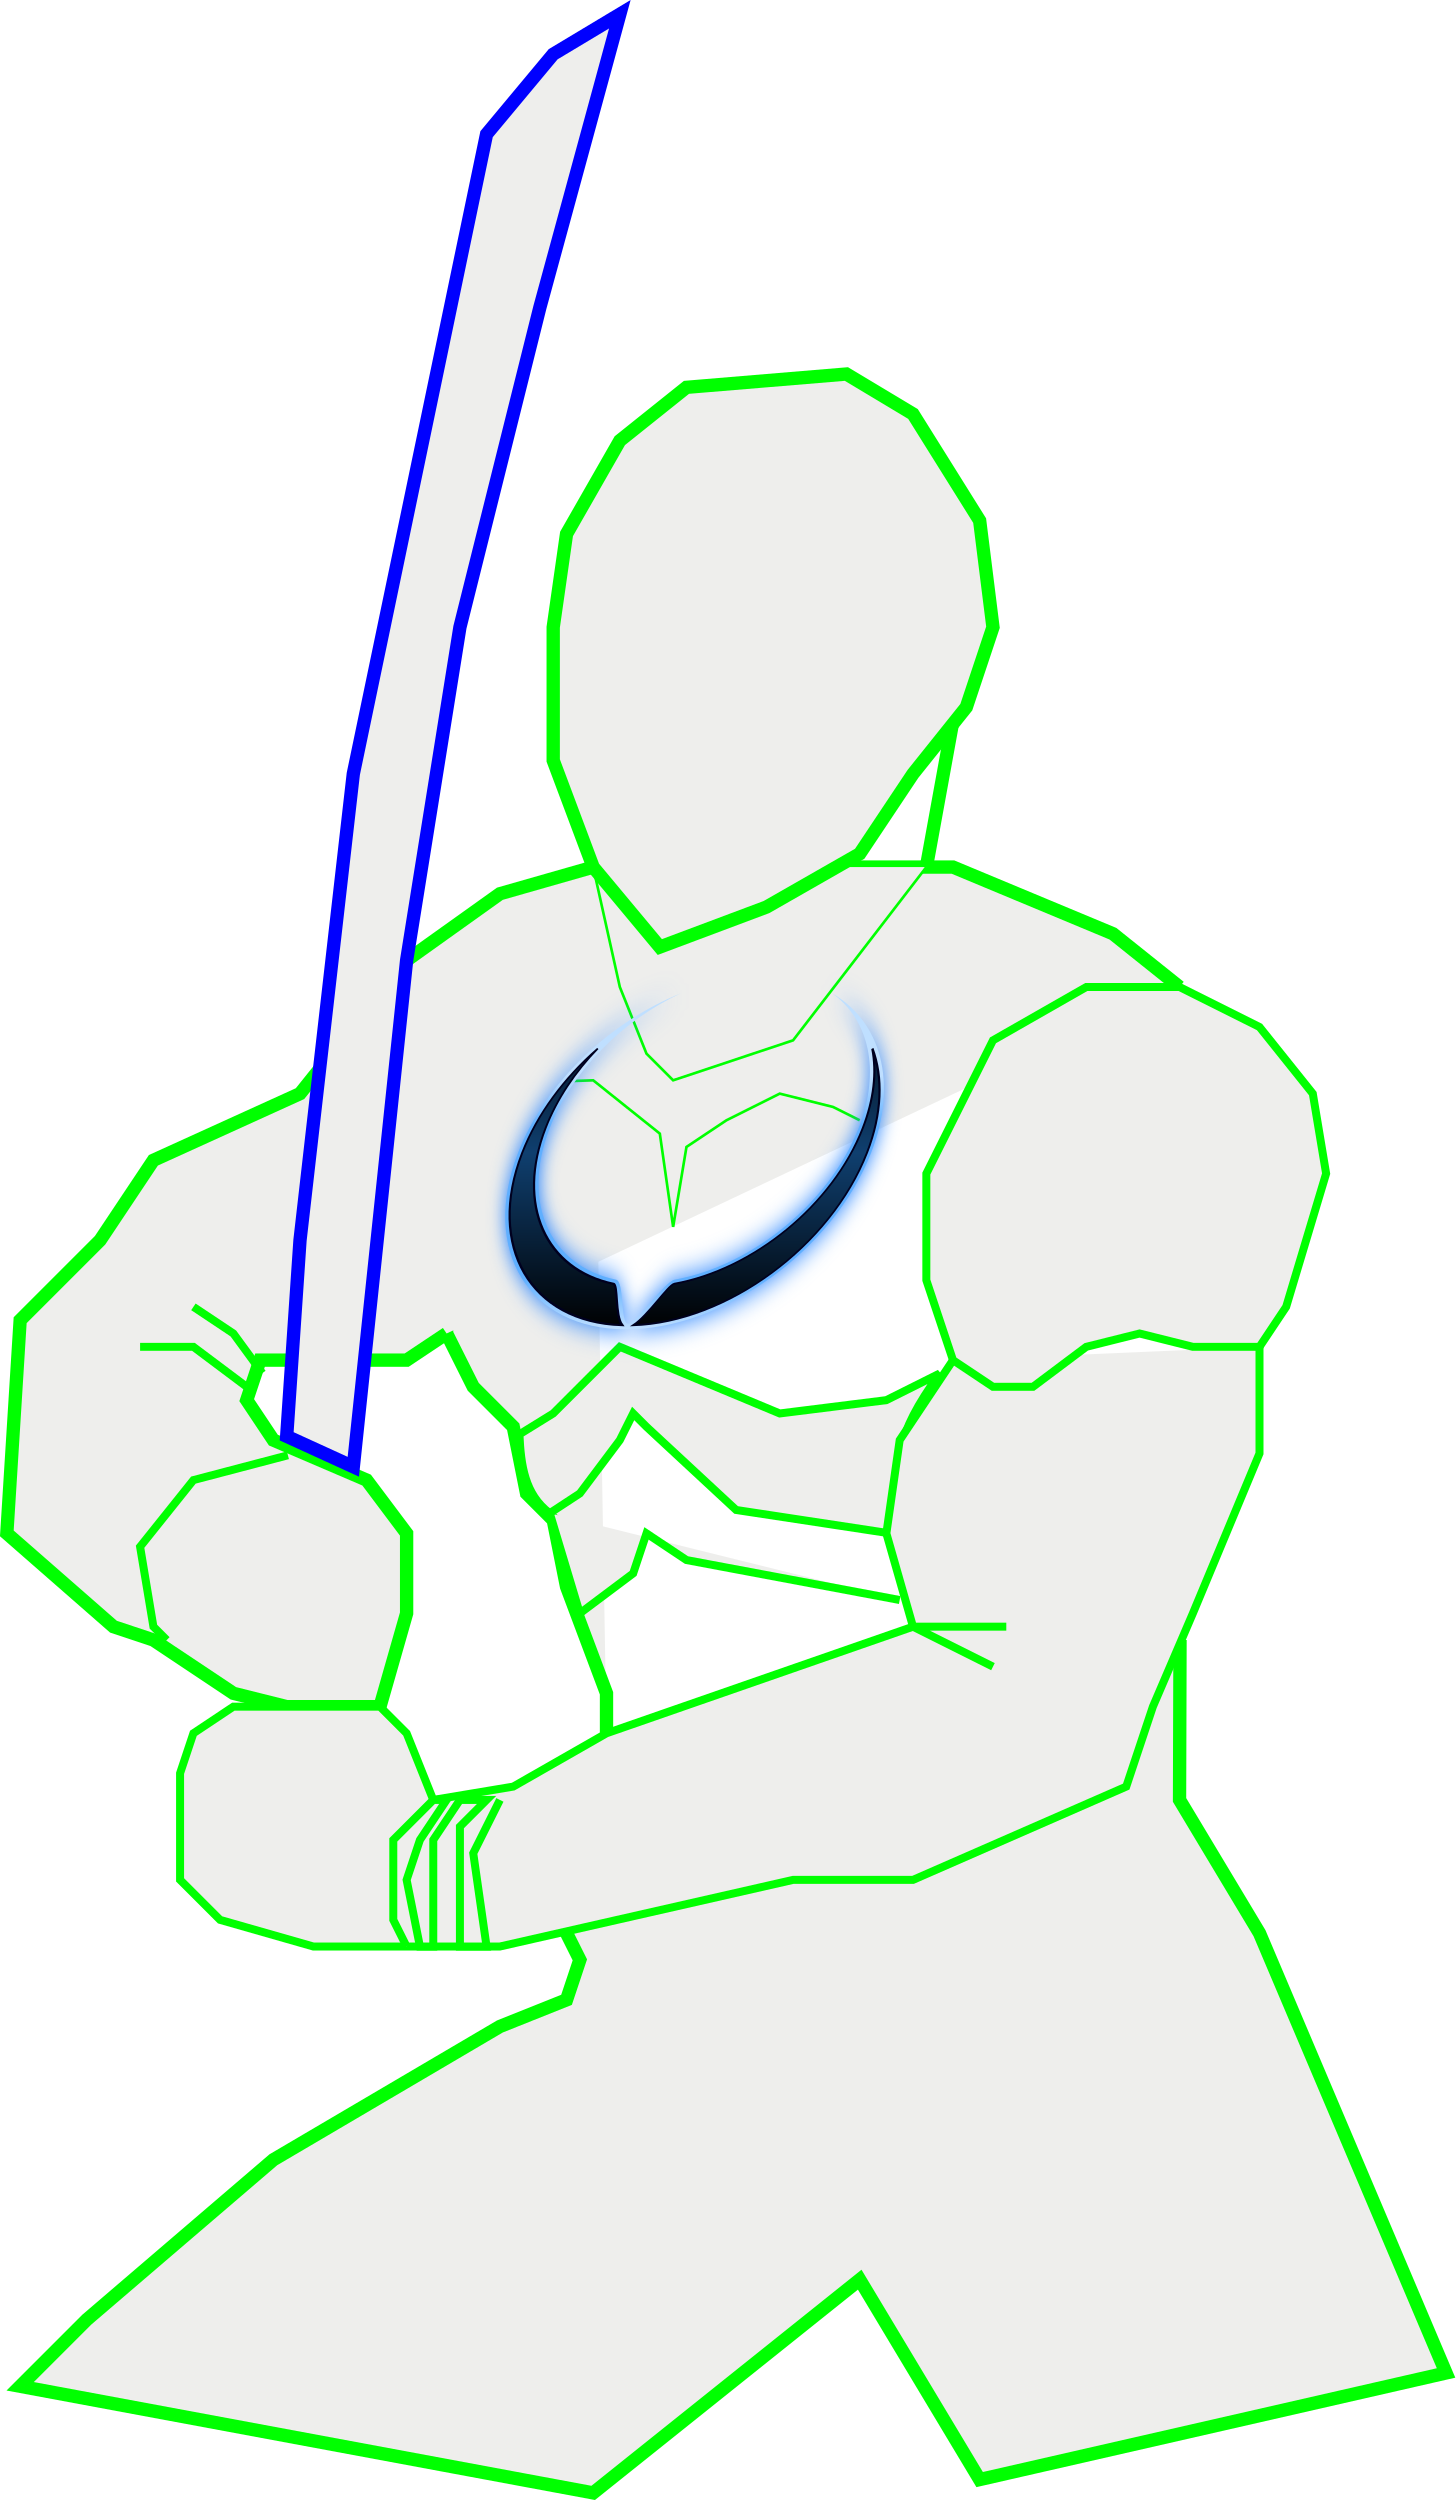
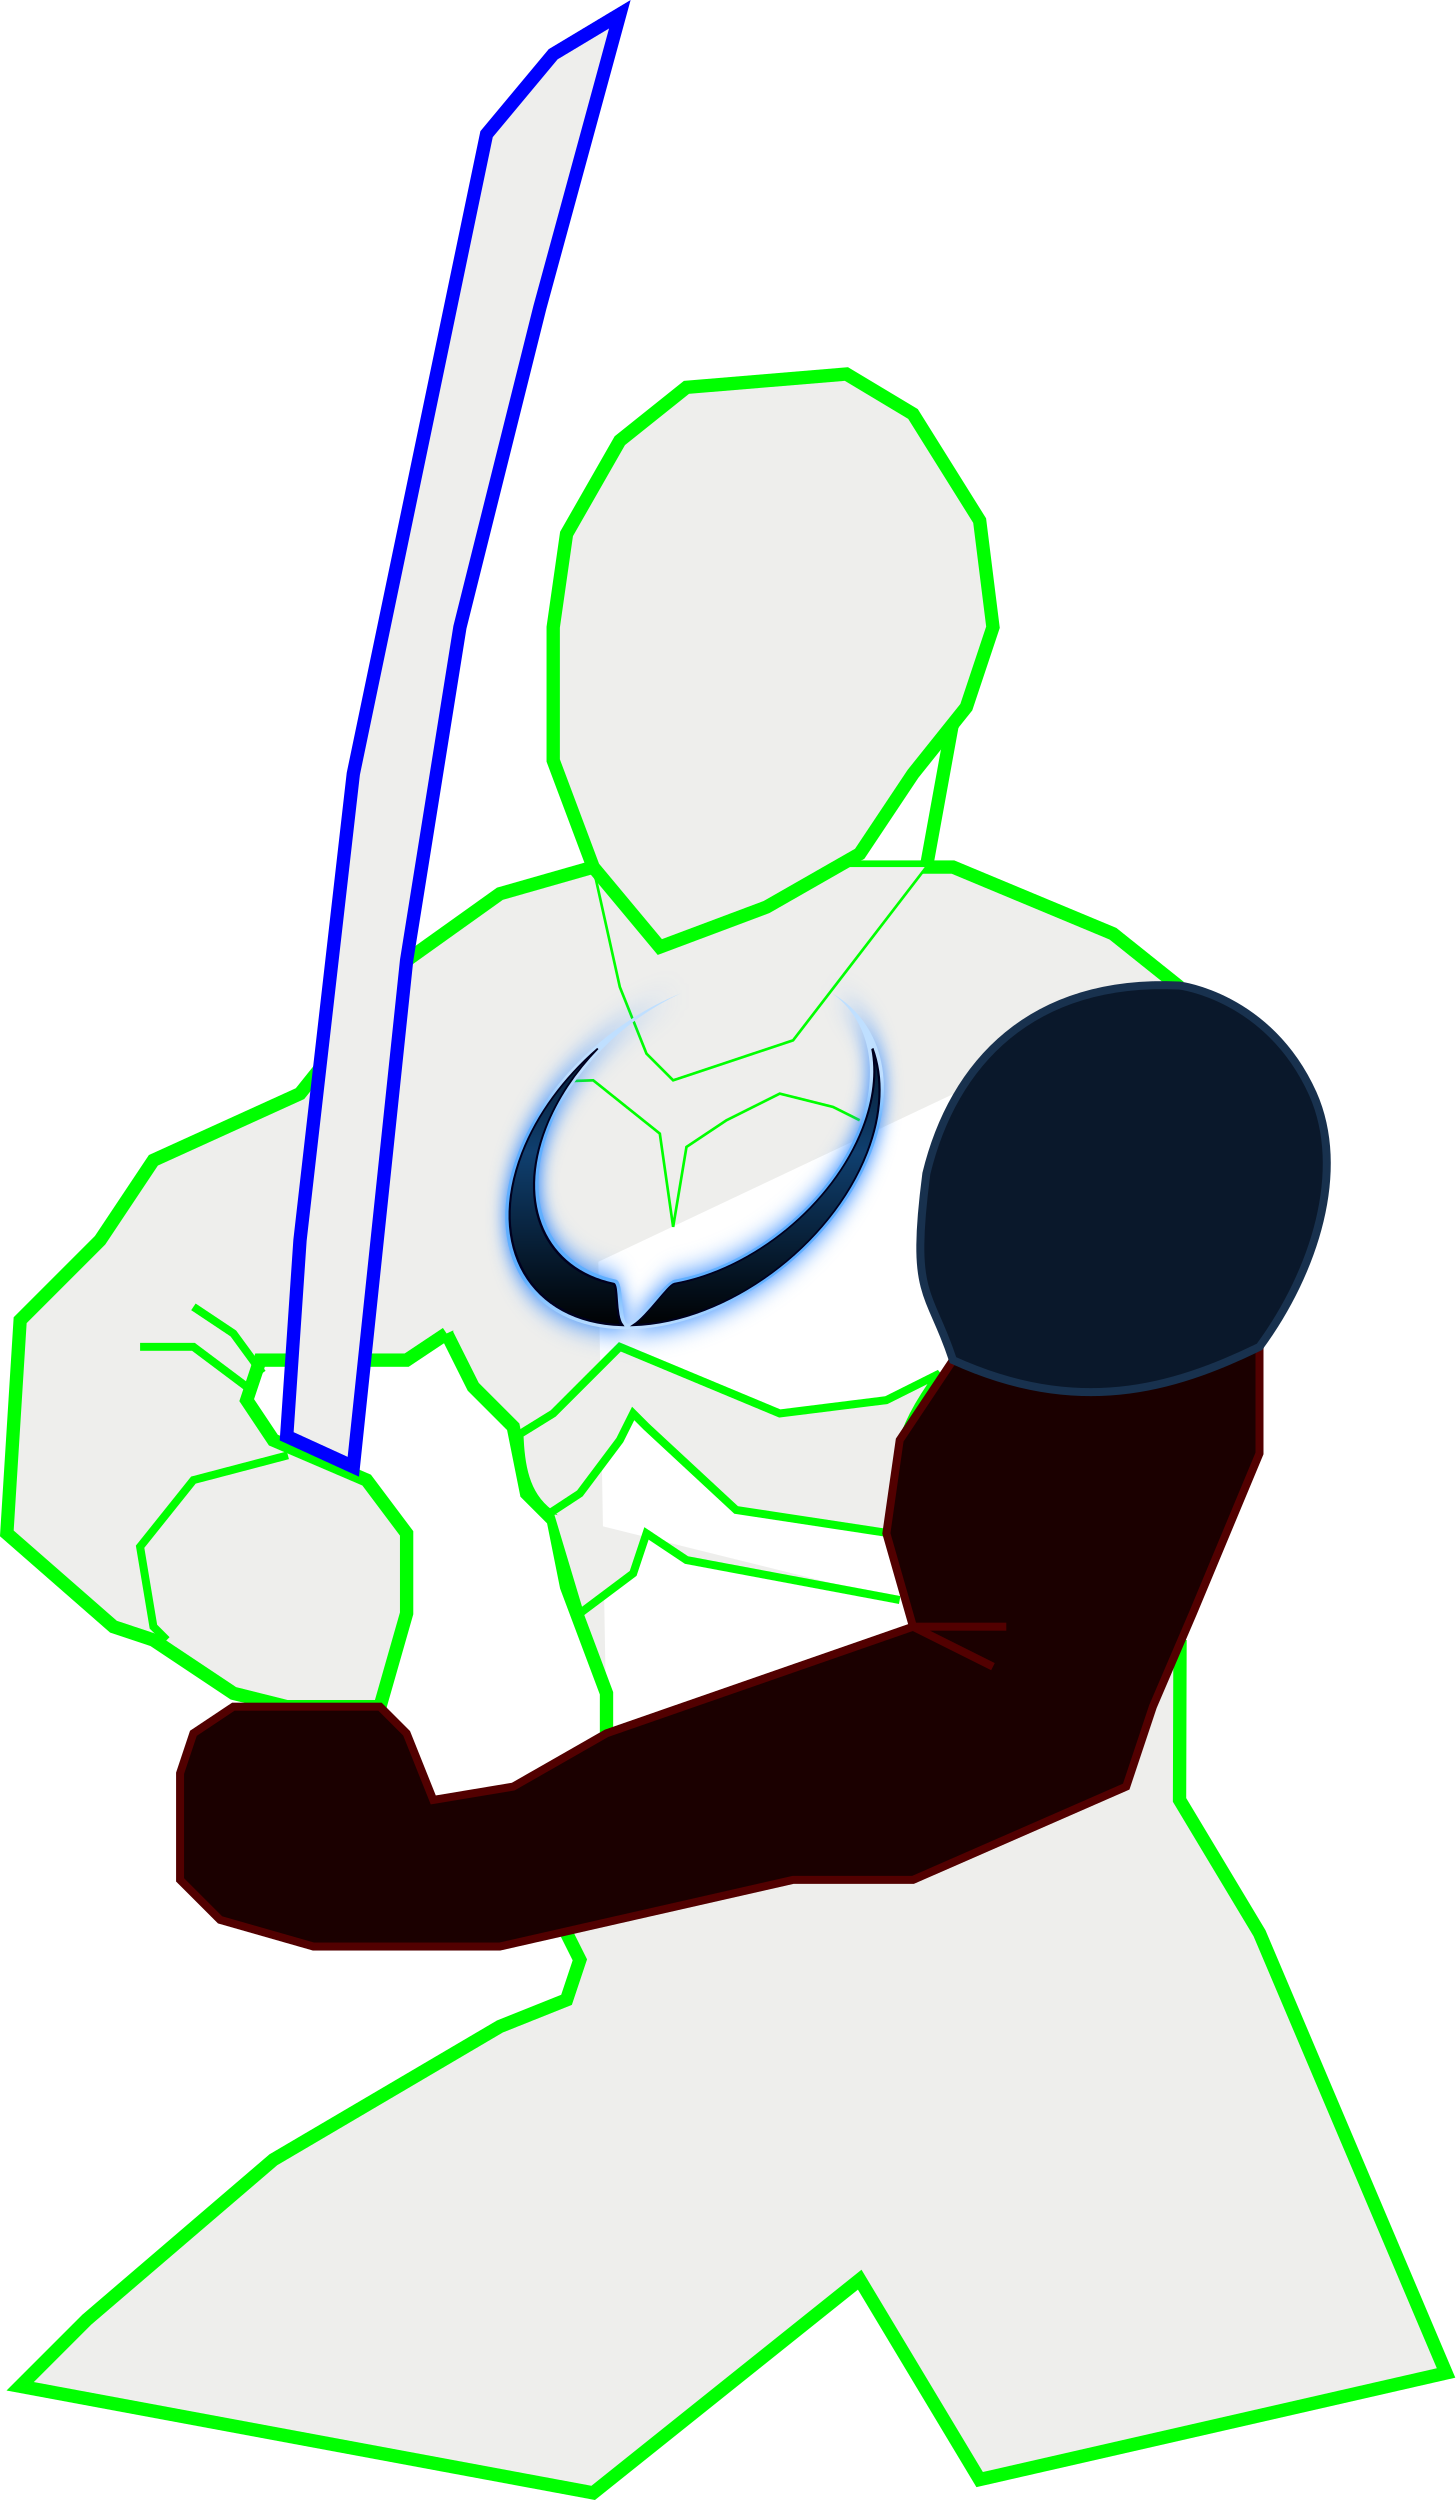
<svg xmlns="http://www.w3.org/2000/svg" xmlns:ns1="http://www.openswatchbook.org/uri/2009/osb" xmlns:xlink="http://www.w3.org/1999/xlink" width="546.031" height="938" id="svg2" version="1.1">
  <defs id="defs4">
    <linearGradient ns1:paint="solid" id="linearGradient3905">
      <stop offset="0" style="stop-color:#313131;stop-opacity:1;" id="stop3907" />
    </linearGradient>
    <linearGradient ns1:paint="solid" id="linearGradient3901">
      <stop offset="0" style="stop-color:#1e1e1e;stop-opacity:1;" id="stop3903" />
    </linearGradient>
    <linearGradient ns1:paint="solid" id="linearGradient3897">
      <stop offset="0" style="stop-color:#b1b1b1;stop-opacity:1;" id="stop3899" />
    </linearGradient>
    <linearGradient ns1:paint="solid" id="linearGradient3893">
      <stop offset="0" style="stop-color:#9c9c9c;stop-opacity:1;" id="stop3895" />
    </linearGradient>
    <linearGradient ns1:paint="solid" id="linearGradient3878">
      <stop offset="0" style="stop-color:#21466b;stop-opacity:1;" id="stop3880" />
    </linearGradient>
    <linearGradient ns1:paint="solid" id="linearGradient3874">
      <stop offset="0" style="stop-color:#1f3950;stop-opacity:1;" id="stop3876" />
    </linearGradient>
    <linearGradient ns1:paint="solid" id="linearGradient3870">
      <stop offset="0" style="stop-color:#4c3450;stop-opacity:1;" id="stop3872" />
    </linearGradient>
    <linearGradient ns1:paint="solid" id="linearGradient3866">
      <stop offset="0" style="stop-color:#371f3d;stop-opacity:1;" id="stop3868" />
    </linearGradient>
    <linearGradient ns1:paint="solid" id="linearGradient3851">
-       <stop offset="0" style="stop-color:#22446d;stop-opacity:1;" id="stop3853" />
+       <stop offset="0" style="stop-color:#18314e;stop-opacity:1;" id="stop3853" />
    </linearGradient>
    <linearGradient ns1:paint="solid" id="linearGradient3836">
-       <stop offset="0" style="stop-color:#122b4e;stop-opacity:1;" id="stop3838" />
+       <stop offset="0" style="stop-color:#0a182b;stop-opacity:1;" id="stop3838" />
    </linearGradient>
    <linearGradient ns1:paint="solid" id="linearGradient3821">
-       <stop offset="0" style="stop-color:#920000;stop-opacity:1;" id="stop3823" />
+       <stop offset="0" style="stop-color:#520000;stop-opacity:1;" id="stop3823" />
    </linearGradient>
    <linearGradient ns1:paint="solid" id="linearGradient3813">
-       <stop offset="0" style="stop-color:#700000;stop-opacity:1;" id="stop3815" />
-       <stop id="stop3817" style="stop-color:#700000;stop-opacity:1;" offset="1" />
+       <stop offset="0" style="stop-color:#1b0000;stop-opacity:1;" id="stop3815" />
+       <stop id="stop3817" style="stop-color:#1b0000;stop-opacity:1;" offset="1" />
    </linearGradient>
    <linearGradient ns1:paint="solid" id="linearGradient3798">
      <stop offset="0" style="stop-color:#38650b;stop-opacity:1;" id="stop3800" />
    </linearGradient>
    <linearGradient ns1:paint="solid" id="linearGradient3783">
      <stop offset="0" style="stop-color:#214103;stop-opacity:1;" id="stop3785" />
    </linearGradient>
    <linearGradient ns1:paint="solid" id="linearGradient3779">
      <stop offset="0" style="stop-color:#bd5d00;stop-opacity:1;" id="stop3781" />
    </linearGradient>
    <linearGradient ns1:paint="solid" id="linearGradient3775">
      <stop offset="0" style="stop-color:#8e3f00;stop-opacity:1;" id="stop3777" />
    </linearGradient>
    <linearGradient id="linearGradient3698">
      <stop style="stop-color:#000000;stop-opacity:1;" offset="0" id="stop3700" />
      <stop id="stop3706" offset="0.5" style="stop-color:#0f3f6f;stop-opacity:1;" />
      <stop style="stop-color:#000000;stop-opacity:1;" offset="1" id="stop3702" />
    </linearGradient>
    <linearGradient id="linearGradient3606">
      <stop style="stop-color:#bfdfff;stop-opacity:1;" offset="0" id="stop3608" />
      <stop id="stop3616" offset="0.2" style="stop-color:#5fafff;stop-opacity:1;" />
      <stop id="stop3614" offset="0.8" style="stop-color:#5fafff;stop-opacity:1;" />
      <stop style="stop-color:#bfdfff;stop-opacity:1;" offset="1" id="stop3610" />
    </linearGradient>
    <linearGradient id="linearGradient2987">
      <stop style="stop-color:#bfdfff;stop-opacity:1;" offset="0" id="stop2989" />
      <stop id="stop2991" offset="0.2" style="stop-color:#5fafff;stop-opacity:1;" />
      <stop id="stop2993" offset="0.8" style="stop-color:#5fafff;stop-opacity:1;" />
      <stop style="stop-color:#bfdfff;stop-opacity:1;" offset="1" id="stop2995" />
    </linearGradient>
    <linearGradient id="linearGradient3674">
      <stop style="stop-color:#000000;stop-opacity:1;" offset="0" id="stop3676" />
      <stop style="stop-color:#4f0700;stop-opacity:1;" offset="1" id="stop3678" />
    </linearGradient>
    <linearGradient id="linearGradient3666">
      <stop style="stop-color:#3f0f00;stop-opacity:1;" offset="0" id="stop3668" />
      <stop id="stop3671" offset="0.75" style="stop-color:#ff7f00;stop-opacity:1;" />
      <stop style="stop-color:#ff9f3f;stop-opacity:1;" offset="1" id="stop3670" />
    </linearGradient>
    <radialGradient xlink:href="#linearGradient3663" id="radialGradient3688" cx="24" cy="24" fx="24" fy="24" r="24" gradientUnits="userSpaceOnUse" />
    <linearGradient id="linearGradient3663">
      <stop style="stop-color:#00070f;stop-opacity:1;" offset="0" id="stop3667" />
      <stop id="stop3659" offset="0.94" style="stop-color:#00070f;stop-opacity:1;" />
      <stop id="stop3690" offset="1" style="stop-color:#00070f;stop-opacity:0;" />
    </linearGradient>
    <linearGradient gradientUnits="userSpaceOnUse" y2="440" x2="1024" y1="640" x1="1024" id="linearGradient4214" xlink:href="#linearGradient3699" />
    <linearGradient gradientUnits="userSpaceOnUse" y2="440" x2="1024" y1="640" x1="1024" id="linearGradient4204-6" xlink:href="#linearGradient3666-1" />
    <linearGradient gradientUnits="userSpaceOnUse" y2="440" x2="1024" y1="640" x1="1024" id="linearGradient4196-6" xlink:href="#linearGradient3674-5" />
    <radialGradient gradientUnits="userSpaceOnUse" r="256" fy="494" fx="1024" cy="494" cx="1024" id="radialGradient3687" xlink:href="#linearGradient3681" />
    <filter color-interpolation-filters="sRGB" id="filter3852">
      <feGaussianBlur id="feGaussianBlur3854" stdDeviation="7.25" />
    </filter>
    <linearGradient gradientUnits="userSpaceOnUse" y2="384" x2="1024" y1="640" x1="1024" id="linearGradient3836-1" xlink:href="#linearGradient3699" />
    <linearGradient gradientUnits="userSpaceOnUse" y2="384" x2="1024" y1="640" x1="1024" id="linearGradient3758" xlink:href="#linearGradient3698-7" />
    <linearGradient gradientTransform="translate(60,-1024)" gradientUnits="userSpaceOnUse" y2="1376" x2="1520" y1="1600" x1="1520" id="linearGradient3750" xlink:href="#linearGradient3698-7" />
    <linearGradient gradientTransform="translate(28,-1024)" gradientUnits="userSpaceOnUse" y2="1376" x2="1392" y1="1600" x1="1392" id="linearGradient3742" xlink:href="#linearGradient3698-7" />
    <linearGradient gradientTransform="translate(12,-1024)" gradientUnits="userSpaceOnUse" y2="1376" x2="1248" y1="1600" x1="1248" id="linearGradient3734" xlink:href="#linearGradient3698-7" />
    <linearGradient gradientTransform="translate(0,-1024)" gradientUnits="userSpaceOnUse" y2="1376" x2="768" y1="1600" x1="768" id="linearGradient3726" xlink:href="#linearGradient3698-7" />
    <linearGradient gradientTransform="translate(0,-1024)" gradientUnits="userSpaceOnUse" y2="1376" x2="576" y1="1600" x1="576" id="linearGradient3718" xlink:href="#linearGradient3698-7" />
    <linearGradient gradientTransform="translate(0,-1024)" gradientUnits="userSpaceOnUse" y2="1376" x2="400" y1="1600" x1="400" id="linearGradient3704" xlink:href="#linearGradient3698-7" />
    <linearGradient gradientUnits="userSpaceOnUse" y2="384" x2="1024" y1="592" x1="1024" id="linearGradient3680" xlink:href="#linearGradient3674-5" />
    <linearGradient gradientUnits="userSpaceOnUse" y2="384" x2="1024" y1="592" x1="1024" id="linearGradient3672" xlink:href="#linearGradient3666-1" />
    <linearGradient gradientTransform="translate(0,-1024)" gradientUnits="userSpaceOnUse" y2="1480" x2="1024" y1="1664" x1="1024" id="linearGradient3664" xlink:href="#linearGradient3606-6" />
    <linearGradient gradientTransform="translate(60,-1024)" gradientUnits="userSpaceOnUse" y2="1480" x2="1528" y1="1592" x1="1528" id="linearGradient3656" xlink:href="#linearGradient3606-6" />
    <linearGradient gradientTransform="translate(28,-1024)" gradientUnits="userSpaceOnUse" y2="1480" x2="1392" y1="1592" x1="1392" id="linearGradient3648" xlink:href="#linearGradient3606-6" />
    <linearGradient gradientTransform="translate(12,-1024)" gradientUnits="userSpaceOnUse" y2="1480" x2="1248" y1="1592" x1="1248" id="linearGradient3640" xlink:href="#linearGradient3606-6" />
    <linearGradient gradientTransform="translate(0,-1024)" gradientUnits="userSpaceOnUse" y2="1480" x2="776" y1="1592" x1="776" id="linearGradient3632" xlink:href="#linearGradient3606-6" />
    <linearGradient gradientTransform="translate(0,-1024)" gradientUnits="userSpaceOnUse" y2="1480" x2="584" y1="1592" x1="584" id="linearGradient3624" xlink:href="#linearGradient3606-6" />
    <linearGradient gradientTransform="translate(0,-1024)" gradientUnits="userSpaceOnUse" y2="1480" x2="408" y1="1592" x1="408" id="linearGradient3612" xlink:href="#linearGradient3606-6" />
    <linearGradient id="linearGradient3606-6">
      <stop id="stop3608-0" offset="0" style="stop-color:#bfdfff;stop-opacity:1;" />
      <stop style="stop-color:#5fafff;stop-opacity:1;" offset="0.2" id="stop3616-5" />
      <stop style="stop-color:#5fafff;stop-opacity:1;" offset="0.8" id="stop3614-1" />
      <stop id="stop3610-8" offset="1" style="stop-color:#bfdfff;stop-opacity:1;" />
    </linearGradient>
    <linearGradient id="linearGradient3666-1">
      <stop id="stop3668-2" offset="0" style="stop-color:#3f0f00;stop-opacity:1;" />
      <stop style="stop-color:#ff7f00;stop-opacity:1;" offset="0.75" id="stop3671-1" />
      <stop id="stop3670-6" offset="1" style="stop-color:#ff9f3f;stop-opacity:1;" />
    </linearGradient>
    <linearGradient id="linearGradient3674-5">
      <stop id="stop3676-4" offset="0" style="stop-color:#000000;stop-opacity:1;" />
      <stop id="stop3678-2" offset="1" style="stop-color:#3f0700;stop-opacity:1;" />
    </linearGradient>
    <linearGradient id="linearGradient3698-7">
      <stop id="stop3700-0" offset="0" style="stop-color:#000000;stop-opacity:1;" />
      <stop style="stop-color:#0f3f6f;stop-opacity:1;" offset="0.5" id="stop3706-5" />
      <stop id="stop3702-0" offset="1" style="stop-color:#000000;stop-opacity:1;" />
    </linearGradient>
    <linearGradient id="linearGradient3699">
      <stop style="stop-color:#3f0f00;stop-opacity:0.498;" offset="0" id="stop3701" />
      <stop id="stop3673" offset="0.75" style="stop-color:#ff7f00;stop-opacity:0.498;" />
      <stop style="stop-color:#ff9f3f;stop-opacity:0.498;" offset="1" id="stop3703" />
    </linearGradient>
    <linearGradient id="linearGradient3681">
      <stop style="stop-color:#1f7fff;stop-opacity:0;" offset="0" id="stop3691" />
      <stop id="stop3695" offset="0.31" style="stop-color:#1f7fff;stop-opacity:0;" />
      <stop style="stop-color:#1f7fff;stop-opacity:0.184;" offset="0.44" id="stop3689" />
      <stop id="stop3704" offset="0.85" style="stop-color:#1f7fff;stop-opacity:0;" />
      <stop id="stop3685" offset="1" style="stop-color:#1f7fff;stop-opacity:0;" />
    </linearGradient>
    <linearGradient xlink:href="#linearGradient3674-5" id="linearGradient4897" gradientUnits="userSpaceOnUse" x1="1024" y1="640" x2="1024" y2="440" gradientTransform="matrix(0.302643,0,0,0.302643,505.283,985.578)" />
    <linearGradient xlink:href="#linearGradient3666-1" id="linearGradient4899" gradientUnits="userSpaceOnUse" x1="1024" y1="640" x2="1024" y2="440" gradientTransform="matrix(0.302643,0,0,0.302643,505.283,985.578)" />
    <linearGradient xlink:href="#linearGradient3674-5" id="linearGradient4937" gradientUnits="userSpaceOnUse" x1="1024" y1="592" x2="1024" y2="384" gradientTransform="matrix(0.302643,0,0,0.302643,505.283,985.578)" />
    <linearGradient xlink:href="#linearGradient3666-1" id="linearGradient4939" gradientUnits="userSpaceOnUse" x1="1024" y1="592" x2="1024" y2="384" gradientTransform="matrix(0.302643,0,0,0.302643,505.283,985.578)" />
    <linearGradient xlink:href="#linearGradient3699" id="linearGradient4955" gradientUnits="userSpaceOnUse" x1="1024" y1="640" x2="1024" y2="384" />
    <linearGradient xlink:href="#linearGradient3674-5" id="linearGradient4957" gradientUnits="userSpaceOnUse" gradientTransform="matrix(0.302643,0,0,0.302643,505.283,985.578)" x1="1024" y1="592" x2="1024" y2="384" />
    <linearGradient xlink:href="#linearGradient3666-1" id="linearGradient4959" gradientUnits="userSpaceOnUse" gradientTransform="matrix(0.302643,0,0,0.302643,505.283,985.578)" x1="1024" y1="592" x2="1024" y2="384" />
    <linearGradient xlink:href="#linearGradient3606-6" id="linearGradient4961" gradientUnits="userSpaceOnUse" gradientTransform="translate(0,-1024)" x1="1024" y1="1664" x2="1024" y2="1480" />
    <linearGradient xlink:href="#linearGradient3698-7" id="linearGradient4963" gradientUnits="userSpaceOnUse" x1="1024" y1="640" x2="1024" y2="384" />
    <linearGradient xlink:href="#linearGradient3699" id="linearGradient4965" gradientUnits="userSpaceOnUse" x1="1024" y1="640" x2="1024" y2="440" />
    <linearGradient xlink:href="#linearGradient3674-5" id="linearGradient4967" gradientUnits="userSpaceOnUse" gradientTransform="matrix(0.302643,0,0,0.302643,505.283,985.578)" x1="1024" y1="640" x2="1024" y2="440" />
    <linearGradient xlink:href="#linearGradient3666-1" id="linearGradient4969" gradientUnits="userSpaceOnUse" gradientTransform="matrix(0.302643,0,0,0.302643,505.283,985.578)" x1="1024" y1="640" x2="1024" y2="440" />
    <filter color-interpolation-filters="sRGB" id="filter3675-9">
      <feGaussianBlur id="feGaussianBlur3677-6" stdDeviation="9.994" />
    </filter>
    <linearGradient xlink:href="#linearGradient3606-6-2" id="linearGradient4961-7" gradientUnits="userSpaceOnUse" gradientTransform="translate(0,-1024)" x1="1024" y1="1664" x2="1024" y2="1480" />
    <linearGradient id="linearGradient3606-6-2">
      <stop id="stop3608-0-3" offset="0" style="stop-color:#bfdfff;stop-opacity:1;" />
      <stop style="stop-color:#5fafff;stop-opacity:1;" offset="0.2" id="stop3616-5-2" />
      <stop style="stop-color:#5fafff;stop-opacity:1;" offset="0.8" id="stop3614-1-6" />
      <stop id="stop3610-8-4" offset="1" style="stop-color:#bfdfff;stop-opacity:1;" />
    </linearGradient>
    <linearGradient xlink:href="#linearGradient3698-7-2" id="linearGradient4963-5" gradientUnits="userSpaceOnUse" x1="1024" y1="640" x2="1024" y2="384" />
    <linearGradient id="linearGradient3698-7-2">
      <stop id="stop3700-0-3" offset="0" style="stop-color:#000000;stop-opacity:1;" />
      <stop style="stop-color:#0f3f6f;stop-opacity:1;" offset="0.5" id="stop3706-5-8" />
      <stop id="stop3702-0-9" offset="1" style="stop-color:#000000;stop-opacity:1;" />
    </linearGradient>
    <linearGradient y2="384" x2="1024" y1="640" x1="1024" gradientUnits="userSpaceOnUse" id="linearGradient4998" xlink:href="#linearGradient3698-7-2" />
    <filter color-interpolation-filters="sRGB" id="filter3675-90">
      <feGaussianBlur id="feGaussianBlur3677-5" stdDeviation="9.994" />
    </filter>
    <linearGradient xlink:href="#linearGradient3606-6-0" id="linearGradient4961-79" gradientUnits="userSpaceOnUse" gradientTransform="translate(0,-1024)" x1="1024" y1="1664" x2="1024" y2="1480" />
    <linearGradient id="linearGradient3606-6-0">
      <stop id="stop3608-0-8" offset="0" style="stop-color:#bfdfff;stop-opacity:1;" />
      <stop style="stop-color:#5fafff;stop-opacity:1;" offset="0.2" id="stop3616-5-1" />
      <stop style="stop-color:#5fafff;stop-opacity:1;" offset="0.8" id="stop3614-1-1" />
      <stop id="stop3610-8-40" offset="1" style="stop-color:#bfdfff;stop-opacity:1;" />
    </linearGradient>
    <linearGradient xlink:href="#linearGradient3698-7-6" id="linearGradient4963-54" gradientUnits="userSpaceOnUse" x1="1024" y1="640" x2="1024" y2="384" />
    <linearGradient id="linearGradient3698-7-6">
      <stop id="stop3700-0-1" offset="0" style="stop-color:#000000;stop-opacity:1;" />
      <stop style="stop-color:#0f3f6f;stop-opacity:1;" offset="0.5" id="stop3706-5-81" />
      <stop id="stop3702-0-8" offset="1" style="stop-color:#000000;stop-opacity:1;" />
    </linearGradient>
    <linearGradient y2="384" x2="1024" y1="640" x1="1024" gradientUnits="userSpaceOnUse" id="linearGradient4998-1" xlink:href="#linearGradient3698-7-6" />
+     <linearGradient xlink:href="#linearGradient3821" id="linearGradient3946" gradientUnits="userSpaceOnUse" />
  </defs>
  <g id="layer1" transform="translate(-39.7126,-218.645)" style="display:inline">
    <path style="fill:#eeeeec;stroke:#00ff00;stroke-width:5;stroke-linecap:butt;stroke-linejoin:miter;stroke-miterlimit:4;stroke-opacity:1;stroke-dasharray:none" d="M 262.275,578.976 242.275,613.976 212.275,658.976 207.275,698.976 207.275,718.976 217.275,738.976 232.275,753.976 237.275,778.976 247.275,788.976 252.275,813.976 267.275,853.976 267.275,868.976" id="path3225" />
    <path style="fill:#eeeeec;stroke:#00ff00;stroke-width:5;stroke-linecap:butt;stroke-linejoin:miter;stroke-miterlimit:4;stroke-opacity:1;stroke-dasharray:none" d="M 482.275,588.976 457.275,568.976 397.275,543.976 262.275,543.976 227.275,553.976 192.275,578.976 152.275,628.976 97.275,653.976 77.275,683.976 47.275,713.976 42.275,793.976 82.275,828.976 97.275,833.976 127.275,853.976 147.275,858.976 182.275,858.976 192.275,823.976 192.275,793.976 177.275,773.976 142.275,758.976 132.275,743.976 137.275,728.976 192.275,728.976 207.275,718.976" id="path2896" />
    <path style="fill:#eeeeec;stroke:#00ff00;stroke-width:5;stroke-linecap:butt;stroke-linejoin:miter;stroke-miterlimit:4;stroke-opacity:1;stroke-dasharray:none" d="M 397.275,488.976 387.275,543.976" id="path3680" />
    <path style="fill:#eeeeec;stroke:#00ff00;stroke-width:5;stroke-linecap:butt;stroke-linejoin:miter;stroke-miterlimit:4;stroke-opacity:1;stroke-dasharray:none" d="M 482.454,833.976 482.275,893.976 512.275,943.976 582.275,1108.98 407.275,1148.98 362.275,1073.98 262.275,1153.98 47.275,1113.98 72.275,1088.98 142.275,1028.98 227.275,978.976 252.275,968.976 257.275,953.976 252.275,943.976" id="path3682" />
    <path style="fill:#eeeeec;stroke:#0000ff;stroke-width:5;stroke-linecap:butt;stroke-linejoin:miter;stroke-miterlimit:4;stroke-opacity:1;stroke-dasharray:none" d="M 147.275,757.548 152.275,683.976 172.275,508.976 222.275,268.976 247.275,238.976 272.275,223.976 242.275,333.976 212.275,453.976 192.275,578.976 172.275,768.976 147.275,757.548 z" id="path3698" />
    <path style="fill:#eeeeec;stroke:#00ff00;stroke-width:1px;stroke-linecap:butt;stroke-linejoin:miter;stroke-opacity:1" d="M 387.275,543.976 337.275,608.976 292.275,623.976 282.275,613.976 272.275,588.976 262.275,543.976" id="path3700" />
    <path style="fill:#eeeeec;stroke:#00ff00;stroke-width:1px;stroke-linecap:butt;stroke-linejoin:miter;stroke-opacity:1" d="M 251.918,624.333 262.275,623.976 287.275,643.976 292.275,678.976 297.275,648.976 312.275,638.976 332.275,628.976 352.275,633.976 362.275,638.976" id="path3702" />
    <path style="fill:#eeeeec;stroke:#00ff00;stroke-width:3;stroke-linecap:butt;stroke-linejoin:miter;stroke-miterlimit:4;stroke-opacity:1;stroke-dasharray:none" d="M 245.983,786.392 C 236.565,779.345 235.123,768.308 234.599,756.814 L 247.275,748.976 272.275,723.976 332.275,748.976 372.275,743.976 392.275,733.976 C 374.78,758.456 376.778,764.79 374.275,794.055 L 315.908,785.184 282.275,753.976 277.275,748.976 272.275,758.976 257.275,778.976 245.983,786.392 257.275,823.976 277.275,808.976 282.275,793.976 297.275,803.976 377.275,818.976" id="path3704" />
    <path style="fill:#eeeeec;stroke:#00ff00;stroke-width:3;stroke-linecap:butt;stroke-linejoin:miter;stroke-miterlimit:4;stroke-opacity:1;stroke-dasharray:none" d="M 147.737,764.659 112.275,773.976 92.275,798.976 97.275,828.976 102.275,833.976" id="path3708" />
    <path style="fill:#eeeeec;stroke:#00ff00;stroke-width:3;stroke-linecap:butt;stroke-linejoin:miter;stroke-miterlimit:4;stroke-opacity:1;stroke-dasharray:none" d="M 132.275,738.976 112.275,723.976 92.275,723.976" id="path3712" />
    <path style="fill:#eeeeec;stroke:#00ff00;stroke-width:3;stroke-linecap:butt;stroke-linejoin:miter;stroke-miterlimit:4;stroke-opacity:1;stroke-dasharray:none" d="M 138.141,733.849 127.275,718.976 112.275,708.976" id="path3714" />
-     <path id="path3720" style="fill:#eeeeec;stroke:#00ff00;stroke-width:3;stroke-linecap:butt;stroke-linejoin:miter;stroke-miterlimit:4;stroke-opacity:1;stroke-dasharray:none" d="M 382.275,828.976 412.275,843.976 M 382.275,828.976 417.275,828.976 M 512.275,723.976 512.275,763.976 487.275,823.976 472.275,858.976 462.275,888.976 382.275,923.976 337.275,923.976 227.275,948.976 157.275,948.976 122.275,938.976 107.275,923.976 107.275,883.976 112.275,868.976 127.275,858.976 182.275,858.976 192.275,868.976 202.275,893.976 232.275,888.976 267.275,868.976 382.275,828.976 372.275,793.976 377.275,758.976 397.275,728.976" />
-     <path id="path3716" style="fill:#eeeeec;stroke:#00ff00;stroke-width:3;stroke-linecap:butt;stroke-linejoin:miter;stroke-miterlimit:4;stroke-opacity:1;stroke-dasharray:none" d="M 522.275,708.976 537.275,658.976 532.275,628.976 512.275,603.976 482.275,588.976 447.275,588.976 412.275,608.976 387.275,658.976 387.275,698.976 397.275,728.976 412.275,738.976 427.275,738.976 447.275,723.976 467.275,718.976 487.275,723.976 512.275,723.976 z" />
-     <path style="fill:#eeeeec;stroke:#00ff00;stroke-width:3;stroke-linecap:butt;stroke-linejoin:miter;stroke-miterlimit:4;stroke-opacity:1;stroke-dasharray:none" d="M 227.275,893.976 217.275,913.976 222.275,948.976 212.275,948.976 212.275,923.976 212.275,903.976 222.275,893.976 212.275,893.976 202.275,908.976 202.275,948.976 197.275,948.976 192.275,923.976 197.275,908.976 207.275,893.976 202.275,893.976 187.275,908.976 187.275,938.976 192.275,948.976" id="path3722" />
+     <path id="path3720" style="fill:url(#linearGradient3813);stroke:url(#linearGradient3946);stroke-width:3;stroke-linecap:butt;stroke-linejoin:miter;stroke-miterlimit:4;stroke-opacity:1;stroke-dasharray:none;fill-opacity:1" d="M 382.275,828.976 412.275,843.976 M 382.275,828.976 417.275,828.976 M 512.275,707.609 512.275,763.976 487.275,823.976 472.275,858.976 462.275,888.976 382.275,923.976 337.275,923.976 227.275,948.976 157.275,948.976 122.275,938.976 107.275,923.976 107.275,883.976 112.275,868.976 127.275,858.976 182.275,858.976 192.275,868.976 202.275,893.976 232.275,888.976 267.275,868.976 382.275,828.976 372.275,793.976 377.275,758.976 397.275,728.976" />
+     <path id="path3716" style="fill:url(#linearGradient3836);stroke:url(#linearGradient3851);stroke-width:3;stroke-linecap:butt;stroke-linejoin:miter;stroke-miterlimit:4;stroke-opacity:1;stroke-dasharray:none" d="M 532.275,628.976 C 515.784,592.43 482.275,588.412 482.275,588.412 426.989,585.769 397.391,617.335 387.275,658.976 381.267,705.635 388.138,701.565 397.275,728.976 443.804,750.074 479.146,740.1 512.275,723.976 533.075,695.61 545.017,657.621 532.275,628.976 z" />
    <path style="fill:#eeeeec;fill-opacity:1;stroke:none" d="M 815.189,1057.61 C 772.4,1057.61 737.713,1092.29 737.713,1135.08 737.713,1177.87 772.4,1212.56 815.189,1212.56 857.977,1212.56 892.666,1177.87 892.666,1135.08 892.666,1092.29 857.977,1057.61 815.189,1057.61 z" id="BackgroundGlow" />
    <g transform="matrix(0.517433,0,-0.200872,0.517433,-126.684,386.25)" id="Ring-9">
      <path id="RingGlow-1" d="M 969.281,396.281 C 925.981,416.811 896,460.923 896,512 896,582.656 953.344,640 1024,640 1094.66,640 1152,582.656 1152,512 1152,460.923 1122.02,416.811 1078.72,396.281 1112.89,415.467 1136,452.044 1136,494 1136,548.546 1096.94,594.017 1045.28,603.969 1038.39,605.297 1030,636 1024,636 1018,636 1009.61,605.297 1002.72,603.969 951.063,594.017 912,548.546 912,494 912,452.044 935.106,415.467 969.281,396.281 z" style="fill:#1f7fff;fill-opacity:1;stroke:none;filter:url(#filter3675-90)" />
      <path style="fill:url(#linearGradient4961-79);fill-opacity:1;stroke:none" d="M 969.281,396.281 C 925.981,416.811 896,460.923 896,512 896,582.656 953.344,640 1024,640 1094.66,640 1152,582.656 1152,512 1152,460.923 1122.02,416.811 1078.72,396.281 1112.89,415.467 1136,452.044 1136,494 1136,548.546 1096.94,594.017 1045.28,603.969 1038.39,605.297 1030,636 1024,636 1018,636 1009.61,605.297 1002.72,603.969 951.063,594.017 912,548.546 912,494 912,452.044 935.106,415.467 969.281,396.281 z" id="RingBorder-6" />
      <path style="fill:url(#linearGradient4998-1);fill-opacity:1;stroke:#00001f;stroke-width:1.5;stroke-linejoin:miter;stroke-miterlimit:4;stroke-opacity:1;stroke-dasharray:none" d="M 924.437,436.406 C 908.475,457.398 899,483.594 899,512 899,579.695 952.819,634.885 1020,637 1012,630 1006,608 1002,607 948.966,596.77 909,550.02 909,494 909,473.019 914.623,453.34 924.437,436.406 z M 1123.56,436.406 C 1133.38,453.34 1139,473.019 1139,494 1139,550.02 1099.03,596.77 1046,607 1042,608 1036,630 1028,637 1095.18,634.885 1149,579.695 1149,512 1149,483.594 1139.52,457.398 1123.56,436.406 z" id="RingBody-1" />
    </g>
    <path style="fill:#eeeeec;stroke:#00ff00;stroke-width:5;stroke-linecap:butt;stroke-linejoin:miter;stroke-miterlimit:4;stroke-opacity:1;stroke-dasharray:none" d="M 262.275,543.976 287.275,573.976 327.275,558.976 362.275,538.976 382.275,508.976 402.275,483.976 412.275,453.976 407.275,413.976 382.275,373.976 357.275,358.976 297.275,363.976 272.275,383.976 252.275,418.976 247.275,453.976 247.275,503.976 262.275,543.976 z" id="path3678" />
+   </g>
+   <g id="layer3" style="display:none">
+     <path transform="translate(-39.7126,-218.645)" style="fill:url(#linearGradient3897);stroke:url(#linearGradient3893);stroke-width:3;stroke-linecap:butt;stroke-linejoin:miter;stroke-miterlimit:4;stroke-opacity:1;stroke-dasharray:none;display:inline" d="M 227.275,893.976 217.275,913.976 222.275,948.976 212.275,948.976 212.275,923.976 212.275,903.976 222.275,893.976 212.275,893.976 202.275,908.976 202.275,948.976 197.275,948.976 192.275,923.976 197.275,908.976 207.275,893.976 202.275,893.976 187.275,908.976 187.275,938.976 192.275,948.976" id="path3722" />
  </g>
  <g id="layer2" style="display:none">
    <path transform="translate(-39.7126,-218.645)" style="fill:none;stroke:#00ff00;stroke-width:3;stroke-linecap:butt;stroke-linejoin:miter;stroke-miterlimit:4;stroke-opacity:1;stroke-dasharray:none" d="M 257.275,958.976 292.275,983.976 337.275,998.976 397.275,998.976 457.275,968.976 507.275,933.976 482.275,893.976 407.275,923.976 382.275,923.976" id="path3684" />
    <g id="g4945" transform="matrix(0.622887,0,0,0.622887,-174.623,27.084)">
      <path transform="matrix(0.302643,0,0,0.302643,505.283,985.578)" style="fill:url(#linearGradient4955);fill-opacity:1;fill-rule:evenodd;stroke:none;filter:url(#filter3852)" d="M 963.156,392.594 C 921.079,414.097 891.651,457.242 890.063,507.781 888.258,565.21 922.94,615.378 973.156,636 939.219,629.528 908.753,631.347 903.031,615.375 893.971,590.083 867.292,595.842 867.531,620.656 851.614,620.102 826.02,613.828 801.156,643.781 800.833,574.456 889.859,592.399 869.5,551.562 858.043,528.581 822.381,547.937 836.281,563.281 792.55,571.913 757.604,555.327 692.5,587 750.404,499.485 875.679,537.691 869.875,490.031 865.427,453.503 810.801,472.149 829.531,495.969 796.672,507.118 736.734,472.304 643.5,489.969 730.379,418.163 889.141,476.429 895.75,430.187 900.97,393.664 847.116,392.791 848.781,422.875 779.271,388.661 758.01,415.928 666.125,385.062 772.924,383.665 871.398,345.039 963.156,392.594 z M 816.969,438.344 C 744.83,434.239 749.141,445.063 711.219,441.25 720.791,406.273 627.821,423.068 686.313,445.437 563.951,439.392 566.116,486.758 443.094,463.969 582.004,449.501 694.809,368.232 816.969,438.344 z M 617.75,498.219 C 584.131,513.037 563.737,540.707 493.781,534.687 540.962,536.905 577.436,478.919 617.75,498.219 z M 804.063,511.25 C 732.304,518.963 756.42,531.982 721.781,534.437 726.113,500.541 645.152,528.171 700.063,541.531 590.629,557.314 616.746,601.348 503.531,585.906 618.156,570.911 649.505,464.444 804.063,511.25 z M 829.594,582.656 C 795.948,592.415 804.059,601.999 785.938,605.562 778.986,569.713 716.216,624.556 773.438,620.812 711.818,631.384 724.628,663.943 662.031,655.969 718.366,641.805 730.153,555.075 829.594,582.656 z M 676.438,605.531 C 650.589,620.673 653.591,636.318 590.25,641.219 623.189,641.029 650.833,588.63 676.438,605.531 z M 1084.84,392.594 C 1126.92,414.097 1156.35,457.242 1157.94,507.781 1159.74,565.21 1125.06,615.378 1074.84,636 1108.78,629.528 1139.25,631.347 1144.97,615.375 1154.03,590.083 1180.71,595.842 1180.47,620.656 1196.39,620.102 1221.98,613.828 1246.84,643.781 1247.17,574.456 1158.14,592.398 1178.5,551.562 1189.96,528.581 1225.62,547.937 1211.72,563.281 1255.45,571.913 1290.4,555.327 1355.5,587 1297.6,499.485 1172.32,537.691 1178.13,490.031 1182.57,453.503 1237.2,472.149 1218.47,495.969 1251.33,507.118 1311.27,472.304 1404.5,489.969 1317.62,418.163 1158.86,476.429 1152.25,430.187 1147.03,393.664 1200.88,392.791 1199.22,422.875 1268.73,388.661 1289.99,415.928 1381.88,385.062 1275.08,383.664 1176.6,345.039 1084.84,392.594 z M 1231.03,438.344 C 1303.17,434.239 1298.86,445.063 1336.78,441.25 1327.21,406.273 1420.18,423.068 1361.69,445.437 1484.05,439.392 1481.88,486.758 1604.91,463.969 1466,449.501 1353.19,368.232 1231.03,438.344 z M 1430.25,498.219 C 1463.87,513.037 1484.26,540.707 1554.22,534.687 1507.04,536.905 1470.56,478.919 1430.25,498.219 z M 1243.94,511.25 C 1315.7,518.963 1291.58,531.982 1326.22,534.437 1321.89,500.541 1402.85,528.171 1347.94,541.531 1457.37,557.314 1431.25,601.348 1544.47,585.906 1429.84,570.911 1398.5,464.444 1243.94,511.25 z M 1218.41,582.656 C 1252.05,592.415 1243.94,601.999 1262.06,605.562 1269.01,569.713 1331.78,624.556 1274.56,620.812 1336.18,631.384 1323.37,663.943 1385.97,655.969 1329.63,641.805 1317.85,555.075 1218.41,582.656 z M 1371.56,605.531 C 1397.41,620.673 1394.41,636.318 1457.75,641.219 1424.81,641.029 1397.17,588.63 1371.56,605.531 z" id="PhoenixWingsGlow" />
      <path id="PhoenixWings" d="M 796.775,1104.39 C 784.041,1110.9 775.135,1123.96 774.654,1139.25 774.108,1156.63 784.604,1171.82 799.802,1178.06 789.531,1176.1 780.311,1176.65 778.579,1171.82 775.837,1164.16 767.763,1165.91 767.835,1173.42 763.018,1173.25 755.272,1171.35 747.747,1180.41 747.65,1159.43 774.593,1164.86 768.431,1152.5 764.964,1145.55 754.171,1151.41 758.378,1156.05 745.143,1158.66 734.567,1153.64 714.863,1163.23 732.388,1136.74 770.301,1148.31 768.545,1133.88 767.198,1122.83 750.666,1128.47 756.335,1135.68 746.39,1139.05 728.25,1128.52 700.034,1133.86 726.327,1112.13 774.375,1129.77 776.375,1115.77 777.955,1104.72 761.657,1104.45 762.161,1113.56 741.124,1103.2 734.689,1111.46 706.881,1102.11 739.203,1101.69 769.006,1090 796.775,1104.39 z M 752.533,1118.24 C 730.701,1117 732.005,1120.27 720.528,1119.12 723.425,1108.53 695.289,1113.62 712.991,1120.39 675.959,1118.56 676.614,1132.89 639.382,1125.99 681.422,1121.62 715.562,1097.02 752.533,1118.24 z M 692.241,1136.36 C 682.066,1140.85 675.894,1149.22 654.722,1147.4 669.001,1148.07 680.04,1130.52 692.241,1136.36 z M 748.627,1140.3 C 726.91,1142.64 734.208,1146.58 723.725,1147.32 725.036,1137.06 700.534,1145.43 717.152,1149.47 684.033,1154.25 691.937,1167.57 657.673,1162.9 692.364,1158.36 701.851,1126.14 748.627,1140.3 z M 756.354,1161.91 C 746.171,1164.87 748.626,1167.77 743.142,1168.85 741.038,1158 722.041,1174.6 739.359,1173.46 720.71,1176.66 724.587,1186.52 705.642,1184.1 722.691,1179.82 726.259,1153.57 756.354,1161.91 z M 710.002,1168.84 C 702.179,1173.42 703.088,1178.16 683.918,1179.64 693.887,1179.58 702.253,1163.72 710.002,1168.84 z M 833.602,1104.39 C 846.337,1110.9 855.244,1123.96 855.725,1139.25 856.27,1156.63 845.775,1171.82 830.576,1178.06 840.848,1176.1 850.069,1176.65 851.8,1171.82 854.542,1164.16 862.617,1165.91 862.544,1173.42 867.362,1173.25 875.107,1171.35 882.63,1180.41 882.73,1159.43 855.786,1164.86 861.948,1152.5 865.416,1145.55 876.208,1151.41 872.002,1156.05 885.236,1158.66 895.814,1153.64 915.516,1163.23 897.993,1136.74 860.077,1148.31 861.836,1133.88 863.18,1122.83 879.713,1128.47 874.044,1135.68 883.989,1139.05 902.13,1128.52 930.345,1133.86 904.051,1112.13 856.004,1129.77 854.003,1115.77 852.424,1104.72 868.721,1104.45 868.219,1113.56 889.255,1103.2 895.689,1111.46 923.499,1102.11 891.177,1101.69 861.373,1090 833.602,1104.39 z M 877.846,1118.24 C 899.678,1117 898.374,1120.27 909.85,1119.12 906.954,1108.53 935.091,1113.62 917.389,1120.39 954.42,1118.56 953.764,1132.89 990.998,1125.99 948.958,1121.62 914.816,1097.02 877.846,1118.24 z M 938.138,1136.36 C 948.313,1140.85 954.484,1149.22 975.657,1147.4 961.378,1148.07 950.338,1130.52 938.138,1136.36 z M 881.753,1140.3 C 903.47,1142.64 896.171,1146.58 906.654,1147.32 905.344,1137.06 929.846,1145.43 913.228,1149.47 946.346,1154.25 938.441,1167.57 972.706,1162.9 938.014,1158.36 928.529,1126.14 881.753,1140.3 z M 874.026,1161.91 C 884.207,1164.87 881.753,1167.77 887.237,1168.85 889.34,1158 908.337,1174.6 891.02,1173.46 909.669,1176.66 905.792,1186.52 924.737,1184.1 907.686,1179.82 904.121,1153.57 874.026,1161.91 z M 920.376,1168.84 C 928.199,1173.42 927.291,1178.16 946.461,1179.64 936.492,1179.58 928.127,1163.72 920.376,1168.84 z" style="fill:url(#linearGradient4957);fill-opacity:1;fill-rule:evenodd;stroke:url(#linearGradient4959);stroke-width:0.605;stroke-linejoin:round;stroke-miterlimit:4;stroke-dasharray:none" />
      <path transform="matrix(0.302643,0,0,0.302643,505.283,985.578)" style="fill:url(#linearGradient4965);fill-opacity:1;fill-rule:evenodd;stroke:none;filter:url(#filter3852)" d="M 1057.09,439.719 C 1023.09,445.203 979.582,487.664 937.187,521.781 L 989.312,497.719 959.187,529.75 985.219,517.562 C 976.674,534.405 977.589,563.539 949.469,569.281 964.111,583.772 982.927,594.062 1003.97,598.094 1014,600 1021,628 1024,628 1027,628 1034,600 1044.03,598.094 1065.88,593.907 1085.32,582.973 1100.19,567.594 1025.8,568.523 1030.5,493.046 1096.22,476.531 1091.15,471.808 1074.28,472.693 1060.47,474.875 1062.88,458.781 1085.7,451.073 1102.56,453.156 1092.92,443.378 1081.19,436.314 1061.72,444.437 L 1057.09,439.719 z M 1047.75,453.281 1052.81,458.281 C 1046.2,463.879 1040.33,464.251 1034.75,459.25 L 1047.75,453.281 z" id="PhoenixHeadGlow" />
      <path id="PhoenixHead" d="M 825.204,1118.66 C 814.914,1120.32 801.747,1133.17 788.916,1143.49 L 804.691,1136.21 795.574,1145.9 803.453,1142.21 C 800.867,1147.31 801.143,1156.13 792.633,1157.87 797.064,1162.25 802.759,1165.37 809.127,1166.59 812.163,1167.16 814.282,1175.64 815.189,1175.64 816.097,1175.64 818.216,1167.16 821.251,1166.59 827.864,1165.32 833.748,1162.01 838.248,1157.36 815.734,1157.64 817.157,1134.79 837.046,1129.8 835.512,1128.37 830.406,1128.64 826.227,1129.3 826.956,1124.42 833.863,1122.09 838.965,1122.72 836.048,1119.76 832.498,1117.63 826.605,1120.08 L 825.204,1118.66 z M 822.377,1122.76 823.909,1124.27 C 821.908,1125.97 820.132,1126.08 818.443,1124.57 L 822.377,1122.76 z" style="fill:url(#linearGradient4967);fill-opacity:1;fill-rule:evenodd;stroke:url(#linearGradient4969);stroke-width:0.605;stroke-linejoin:round;stroke-miterlimit:4;stroke-opacity:1;stroke-dasharray:none" />
      <g transform="matrix(0.302642,0,0,0.302642,505.284,985.579)" id="Ring">
        <path id="RingGlow" d="M 969.281,396.281 C 925.981,416.811 896,460.923 896,512 896,582.656 953.344,640 1024,640 1094.66,640 1152,582.656 1152,512 1152,460.923 1122.02,416.811 1078.72,396.281 1112.89,415.467 1136,452.044 1136,494 1136,548.546 1096.94,594.017 1045.28,603.969 1038.39,605.297 1030,636 1024,636 1018,636 1009.61,605.297 1002.72,603.969 951.063,594.017 912,548.546 912,494 912,452.044 935.106,415.467 969.281,396.281 z" style="fill:#1f7fff;fill-opacity:1;stroke:none;filter:url(#filter3675-9)" />
        <path style="fill:url(#linearGradient4961-7);fill-opacity:1;stroke:none" d="M 969.281,396.281 C 925.981,416.811 896,460.923 896,512 896,582.656 953.344,640 1024,640 1094.66,640 1152,582.656 1152,512 1152,460.923 1122.02,416.811 1078.72,396.281 1112.89,415.467 1136,452.044 1136,494 1136,548.546 1096.94,594.017 1045.28,603.969 1038.39,605.297 1030,636 1024,636 1018,636 1009.61,605.297 1002.72,603.969 951.063,594.017 912,548.546 912,494 912,452.044 935.106,415.467 969.281,396.281 z" id="RingBorder" />
        <path style="fill:url(#linearGradient4998);fill-opacity:1;stroke:#00001f;stroke-width:1.5;stroke-linejoin:miter;stroke-miterlimit:4;stroke-opacity:1;stroke-dasharray:none" d="M 924.437,436.406 C 908.475,457.398 899,483.594 899,512 899,579.695 952.819,634.885 1020,637 1012,630 1006,608 1002,607 948.966,596.77 909,550.02 909,494 909,473.019 914.623,453.34 924.437,436.406 z M 1123.56,436.406 C 1133.38,453.34 1139,473.019 1139,494 1139,550.02 1099.03,596.77 1046,607 1042,608 1036,630 1028,637 1095.18,634.885 1149,579.695 1149,512 1149,483.594 1139.52,457.398 1123.56,436.406 z" id="RingBody" />
      </g>
    </g>
  </g>
</svg>
